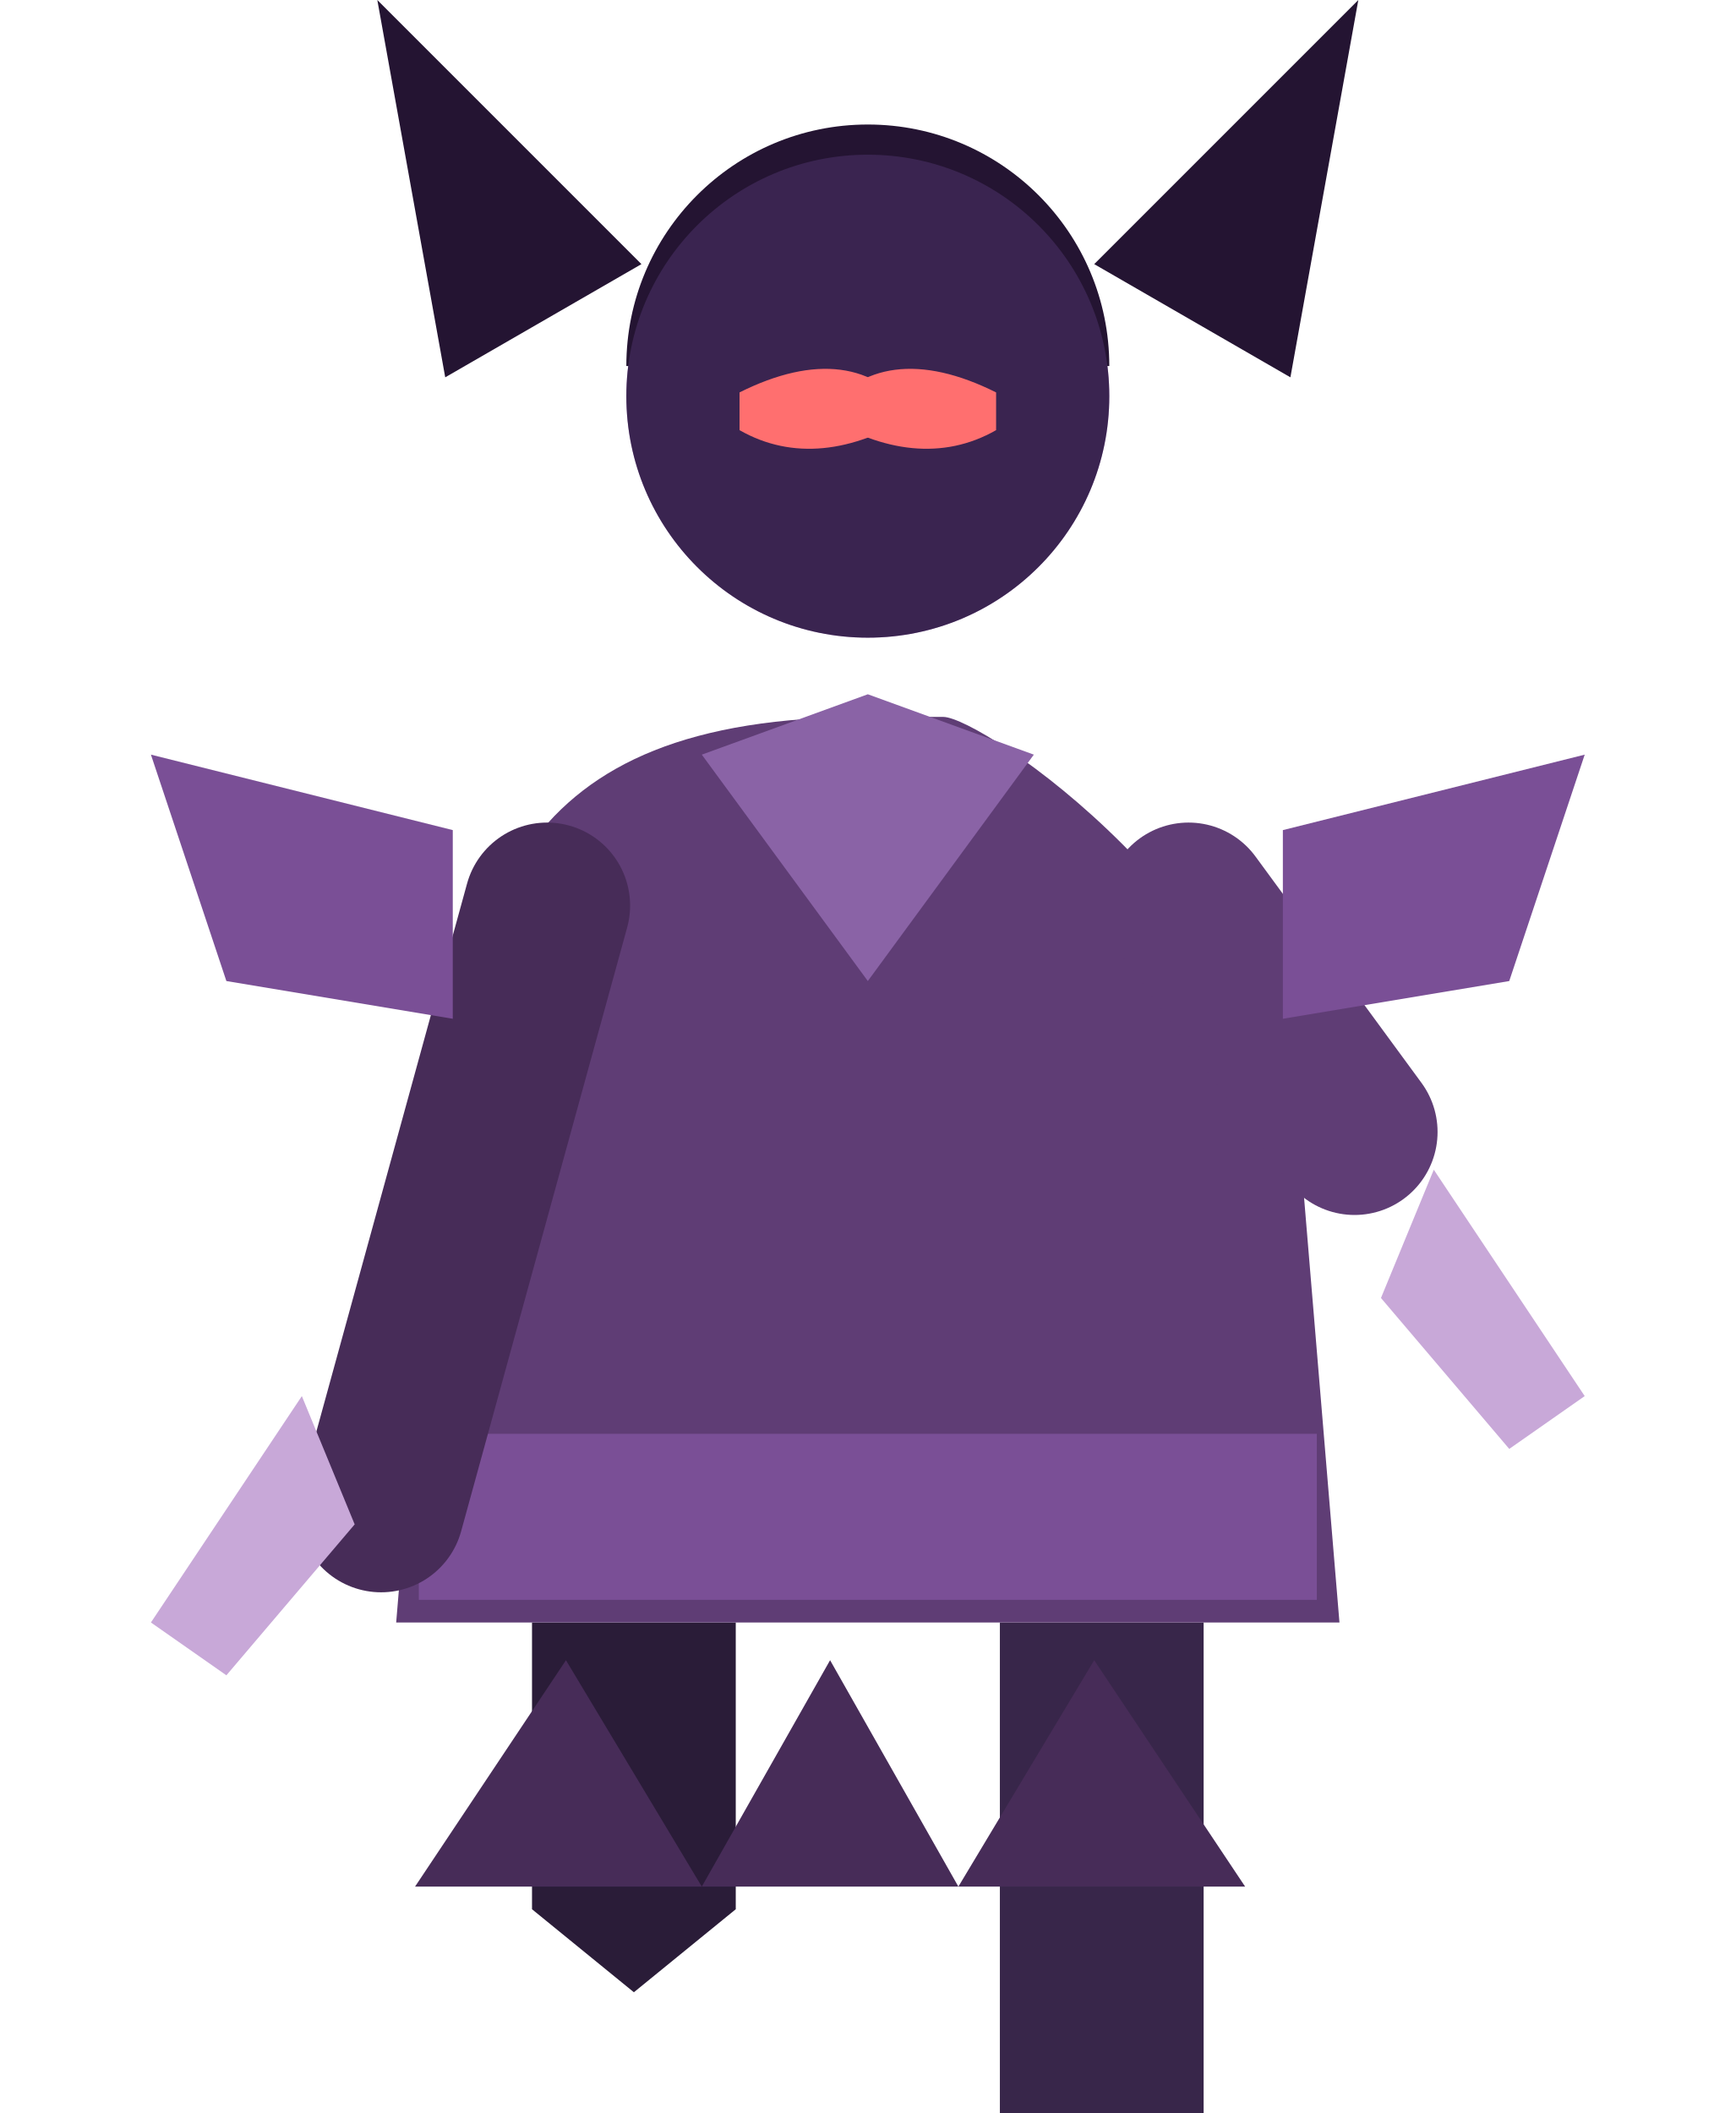
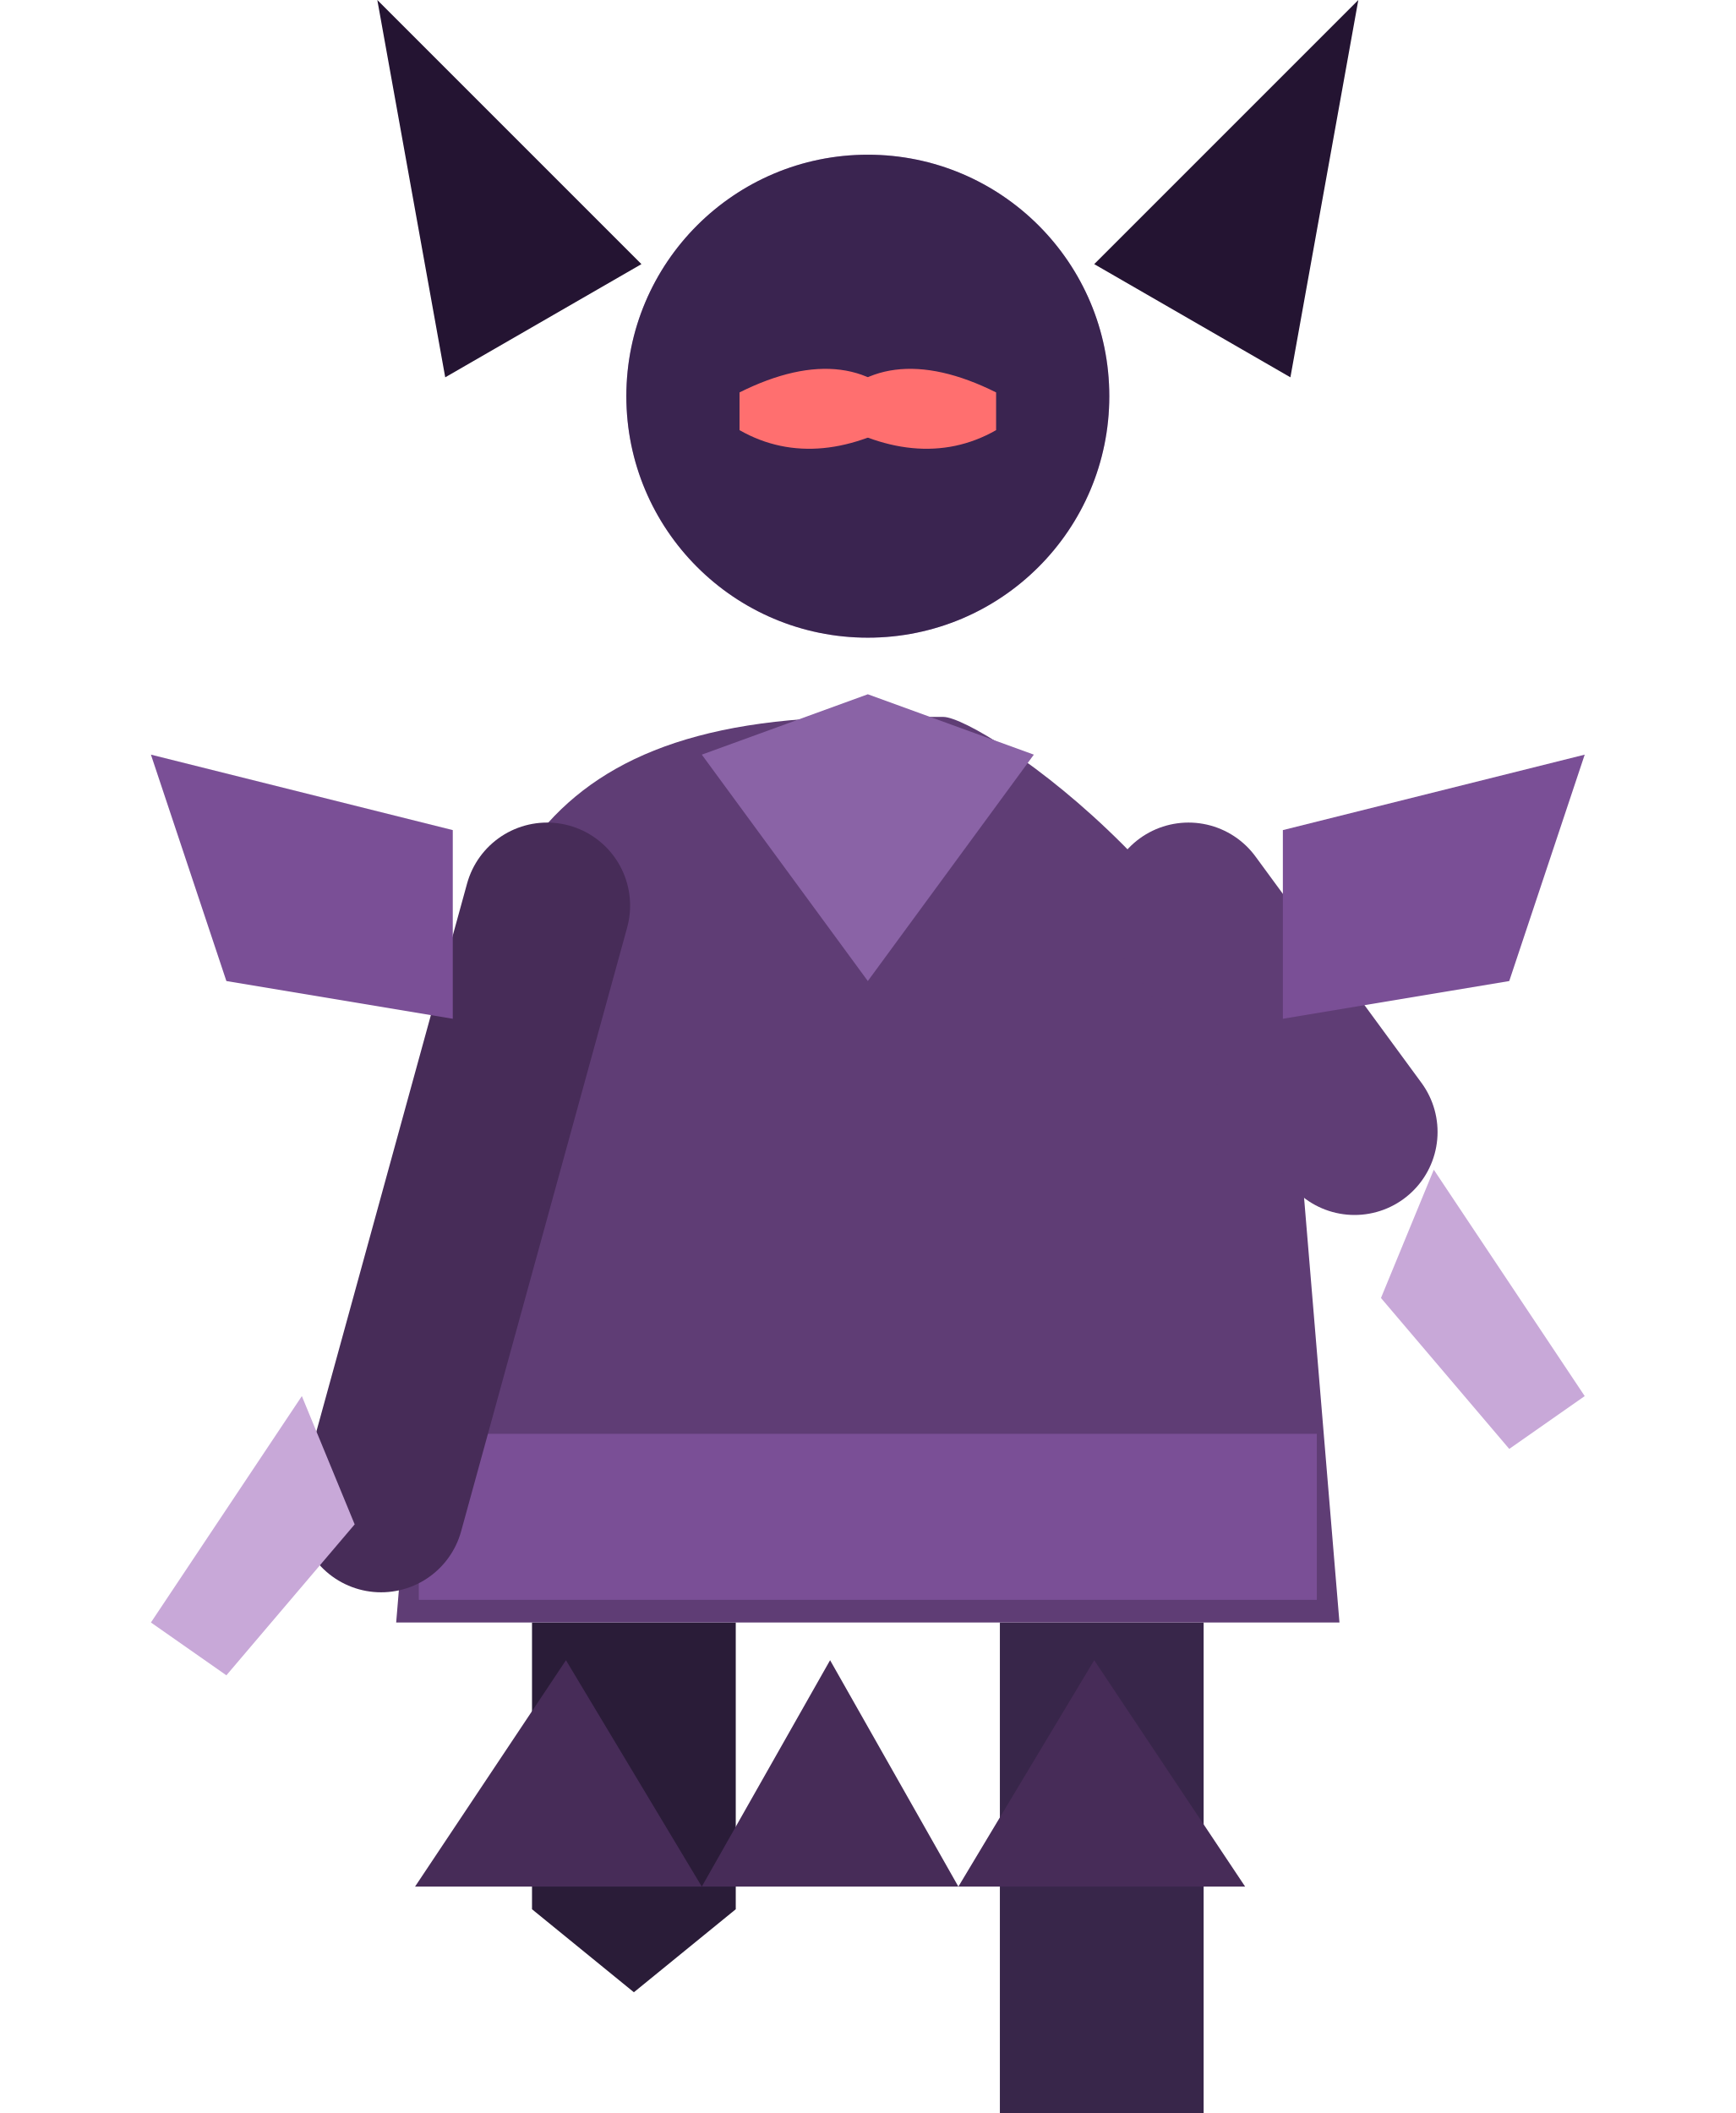
<svg xmlns="http://www.w3.org/2000/svg" viewBox="0 0 46 56" width="46" height="56">
-   <path d="M14.1 43 h5.4 v7.6 l-2.7 2.2 l-2.7 -2.2z" fill="#2a1c38" />
-   <path d="M26.5 43 h5.4 v14.0 l-2.7 2.2 l-2.7 -2.2z" fill="#38264a" />
+   <path d="M14.1 43.0 h5.4 v7.6 l-2.7 2.2 l-2.7 -2.2z" fill="#2a1c38" />
+   <path d="M26.5 43.0 h5.4 v14.0 l-2.7 2.2 l-2.7 -2.2z" fill="#38264a" />
  <path d="M23.0 19 c-9.5 0 -10.5 5 -11.5 12 L10.5 43 h25.0 L34.5 31 c-1-7 -8.5-12 -9.5-12z" fill="#5f3d75" />
  <rect x="11.1" y="38" width="23.8" height="4.4" fill="#7a4f96" />
  <path d="M18.6 20 L23.0 26 L27.4 20 L23.0 18.4z" fill="#8a63a6" />
  <path d="M14.5 24.0 L10.1 40.0" stroke="#472c58" stroke-width="4.4" stroke-linecap="round" fill="none" />
  <path d="M31.5 24.0 L35.9 30.0" stroke="#5f3d75" stroke-width="4.4" stroke-linecap="round" fill="none" />
  <circle cx="23.0" cy="10.5" r="6.4" fill="#c8a8d8" />
-   <path d="M16.6 9.7 a6.4 6.4 0 0 1 12.8 0 z" fill="#241432" />
-   <circle cx="20.6" cy="12.1" r="0.95" fill="#2b2118" />
-   <circle cx="25.4" cy="12.1" r="0.95" fill="#2b2118" />
  <path d="M17.0 7L10.0 0l1.8 10z" fill="#241432" />
  <path d="M29.0 7L36.0 0l-1.8 10z" fill="#241432" />
  <circle cx="23.0" cy="10.5" r="6.4" fill="#3a2450" />
  <path d="M19.6 10.4c2-1 3.6-.8 4.6.6-1.6 1-3.2 1.2-4.6.4z" fill="#ff6f6f" />
  <path d="M26.4 10.4c-2-1-3.6-.8-4.6.6 1.6 1 3.2 1.2 4.6.4z" fill="#ff6f6f" />
  <path d="M12.0 22l-8-2 2 6 6 1z" fill="#7a4f96" />
  <path d="M34.0 22l8-2-2 6-6 1z" fill="#7a4f96" />
  <path d="M8.0 37.0l-4 6 2 1.4 3.4-4z" fill="#c8a8d8" />
  <path d="M38.0 31.0l4 6-2 1.4-3.4-4z" fill="#c8a8d8" />
  <path d="M11.0 50l4-6 3.6 6 3.4-6 3.4 6 3.6-6 4 6z" fill="#472c58" />
</svg>
